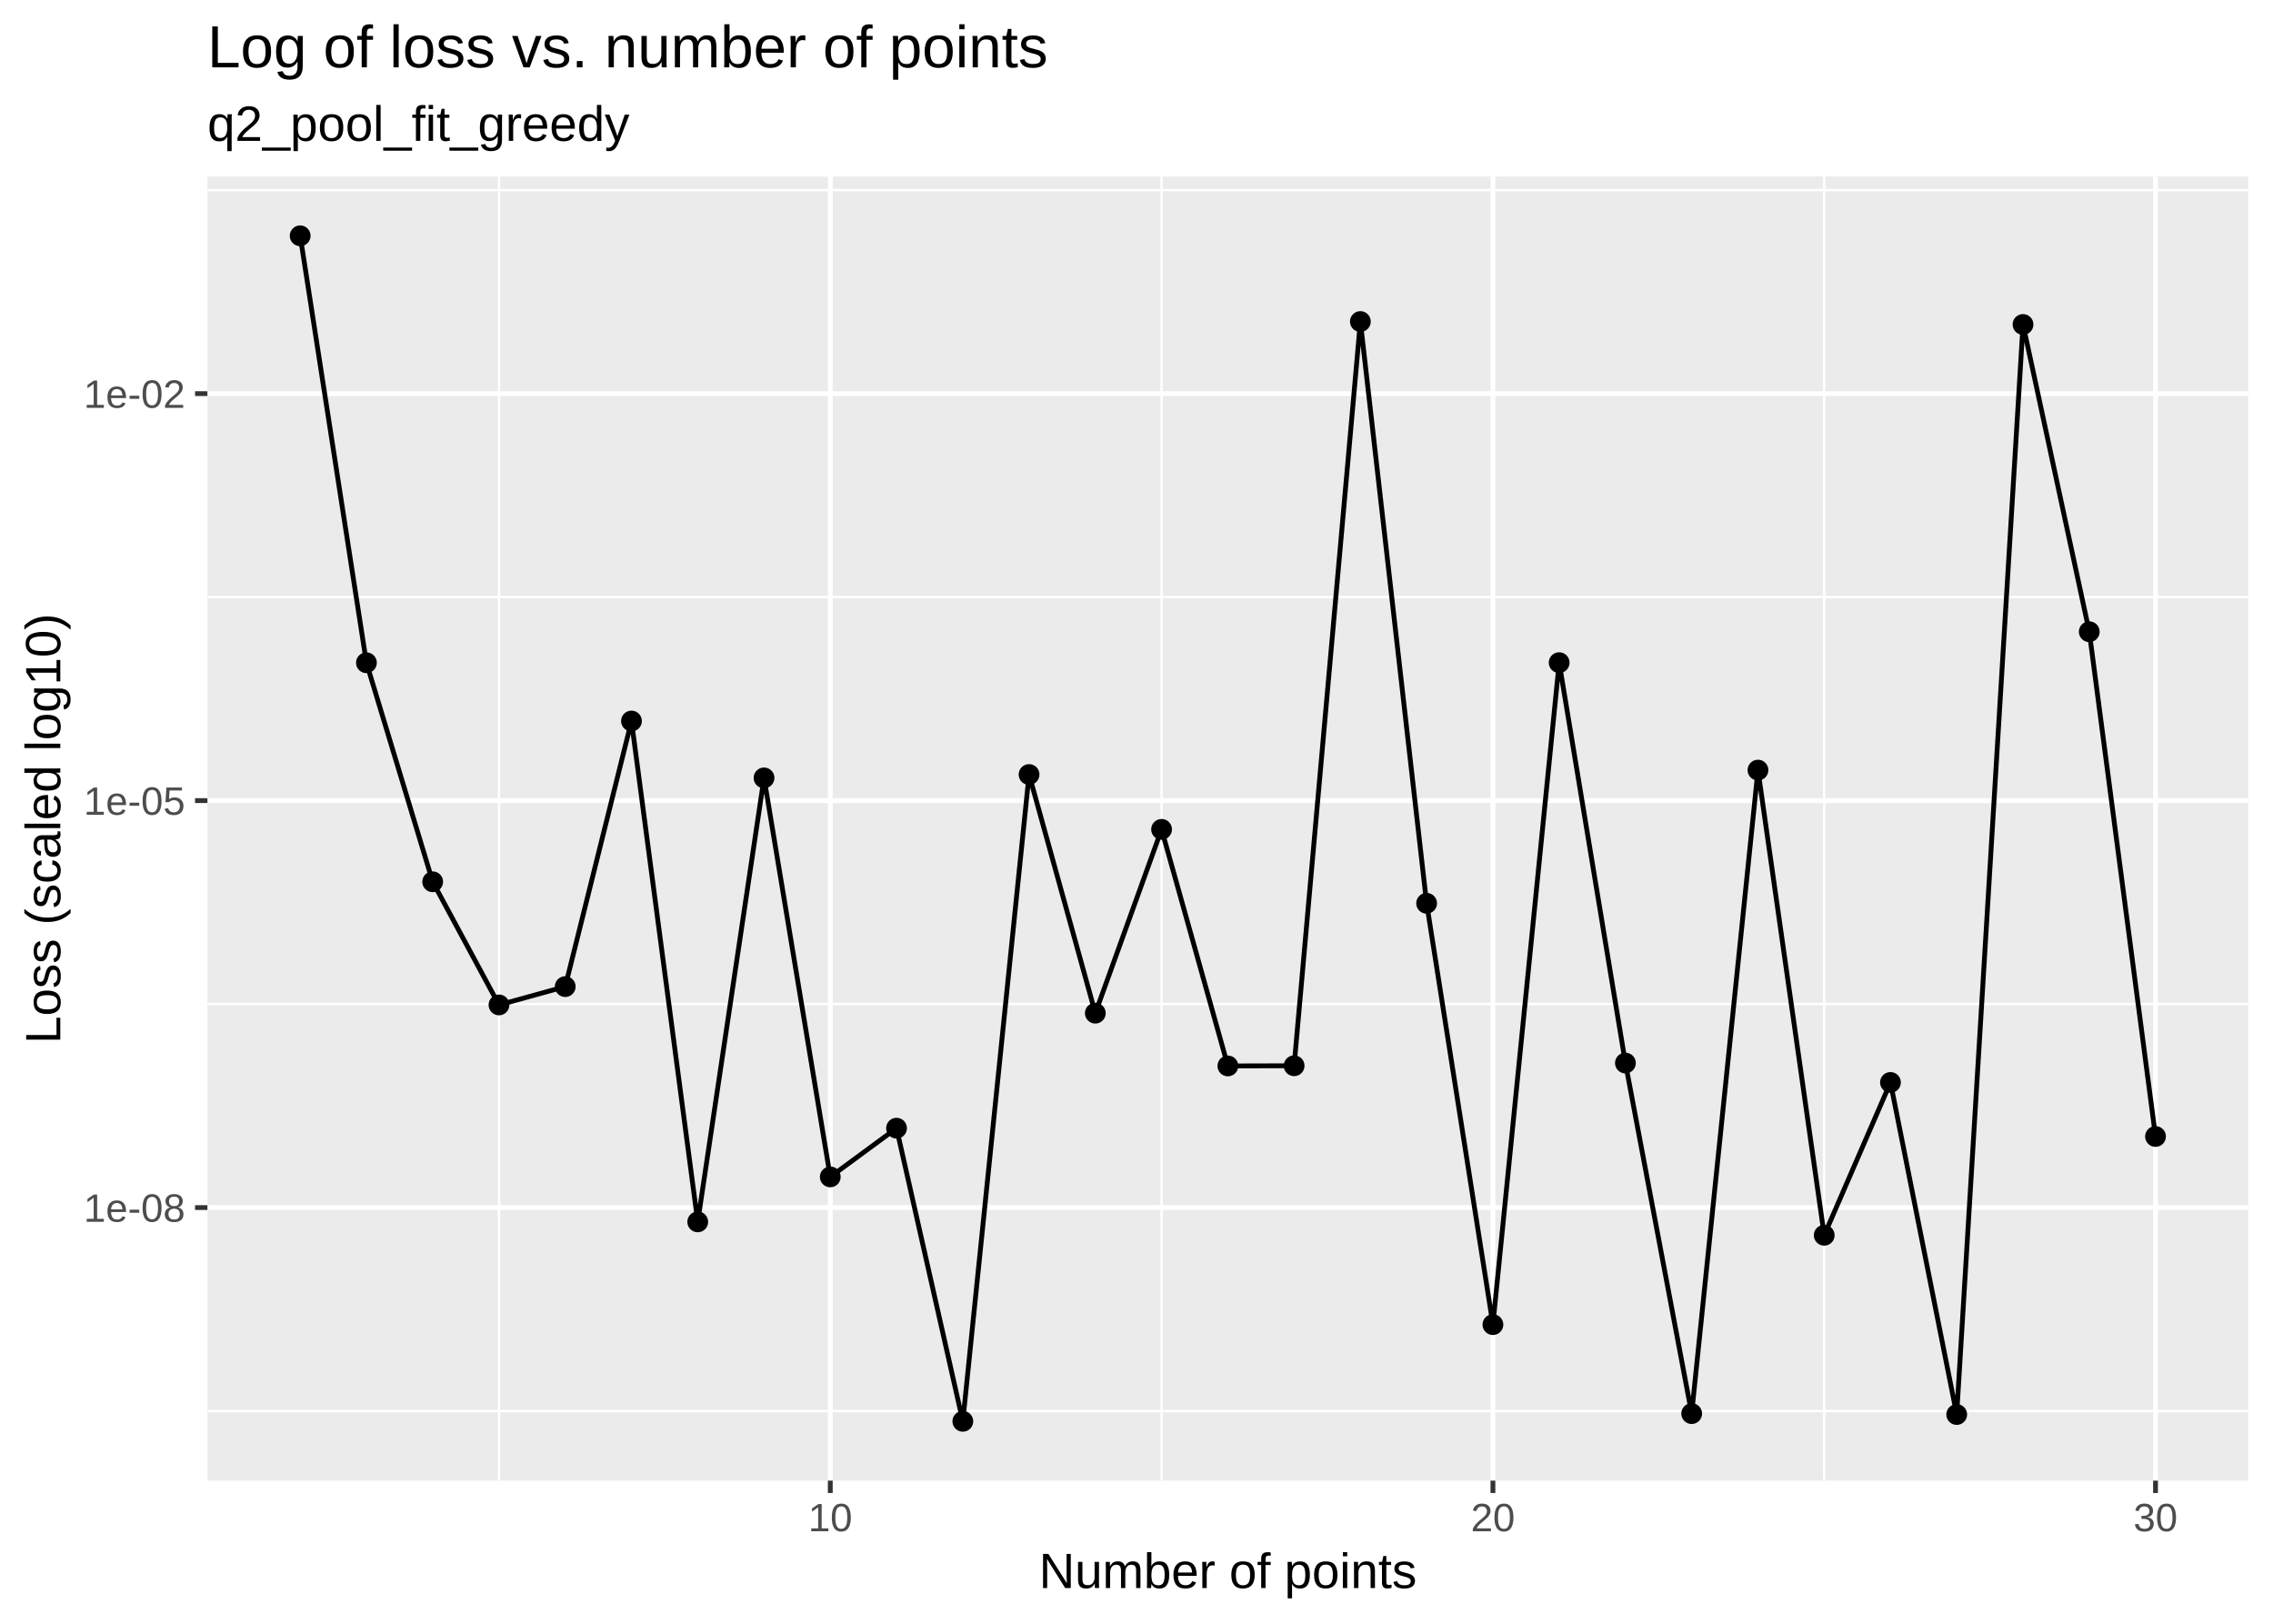
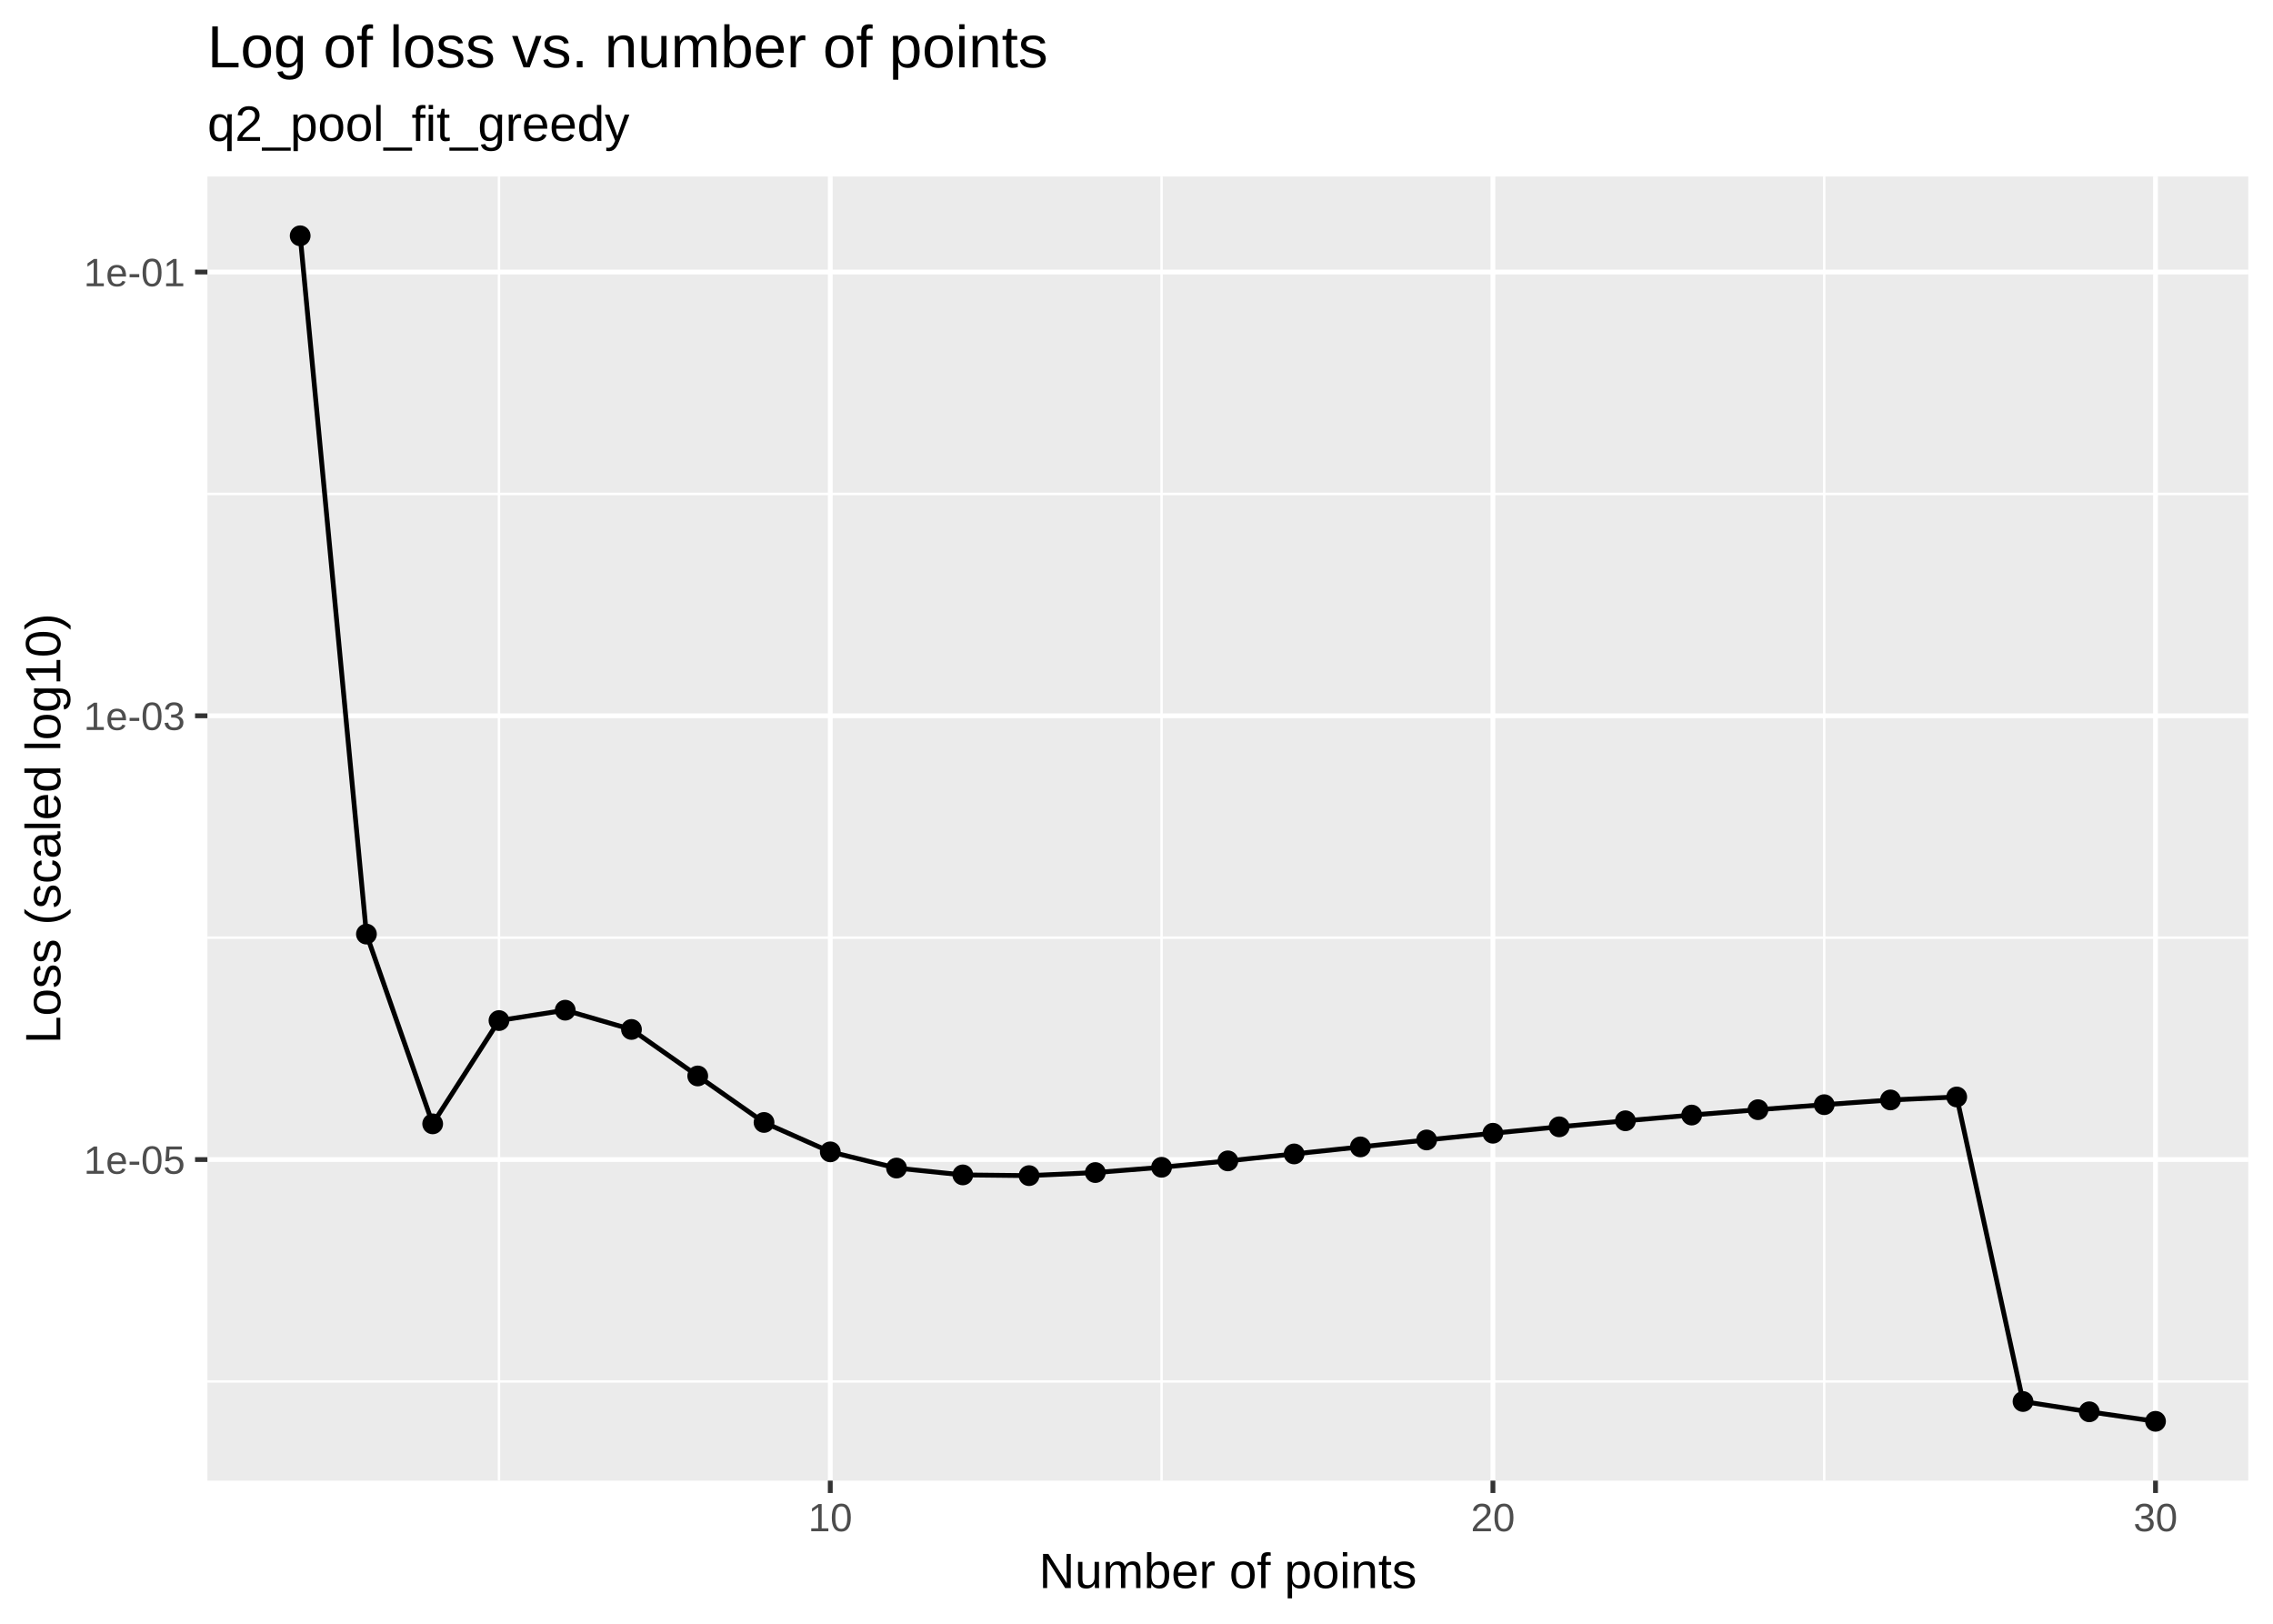
<svg xmlns="http://www.w3.org/2000/svg" class="svglite" width="504.00pt" height="360.00pt" viewBox="0 0 504.00 360.00">
  <defs>
    <style type="text/css">
    .svglite line, .svglite polyline, .svglite polygon, .svglite path, .svglite rect, .svglite circle {
      fill: none;
      stroke: #000000;
      stroke-linecap: round;
      stroke-linejoin: round;
      stroke-miterlimit: 10.00;
    }
    .svglite text {
      white-space: pre;
    }
  </style>
  </defs>
  <rect width="100%" height="100%" style="stroke: none; fill: #FFFFFF;" />
  <defs>
    <clipPath id="cpMC4wMHw1MDQuMDB8MC4wMHwzNjAuMDA=">
      <rect x="0.00" y="0.00" width="504.00" height="360.00" />
    </clipPath>
  </defs>
  <g clip-path="url(#cpMC4wMHw1MDQuMDB8MC4wMHwzNjAuMDA=)">
    <rect x="0.00" y="0" width="504.00" height="360.00" style="stroke-width: 1.07; stroke: #FFFFFF; fill: #FFFFFF;" />
  </g>
  <defs>
    <clipPath id="cpNDUuOTl8NDk4LjUyfDM5LjE0fDMyOC4yNw==">
      <rect x="45.99" y="39.14" width="452.53" height="289.13" />
    </clipPath>
  </defs>
  <g clip-path="url(#cpNDUuOTl8NDk4LjUyfDM5LjE0fDMyOC4yNw==)">
    <rect x="45.99" y="39.14" width="452.53" height="289.13" style="stroke-width: 1.07; stroke: none; fill: #EBEBEB;" />
-     <polyline points="45.99,312.84 498.52,312.84 " style="stroke-width: 0.53; stroke: #FFFFFF; stroke-linecap: butt;" />
-     <polyline points="45.99,222.61 498.52,222.61 " style="stroke-width: 0.53; stroke: #FFFFFF; stroke-linecap: butt;" />
-     <polyline points="45.99,132.38 498.52,132.38 " style="stroke-width: 0.53; stroke: #FFFFFF; stroke-linecap: butt;" />
-     <polyline points="45.99,42.15 498.52,42.15 " style="stroke-width: 0.53; stroke: #FFFFFF; stroke-linecap: butt;" />
+     <polyline points="45.99,306.28 498.52,306.28 " style="stroke-width: 0.53; stroke: #FFFFFF; stroke-linecap: butt;" />
+     <polyline points="45.99,207.89 498.52,207.89 " style="stroke-width: 0.53; stroke: #FFFFFF; stroke-linecap: butt;" />
+     <polyline points="45.99,109.51 498.52,109.51 " style="stroke-width: 0.53; stroke: #FFFFFF; stroke-linecap: butt;" />
    <polyline points="110.64,328.27 110.64,39.14 " style="stroke-width: 0.53; stroke: #FFFFFF; stroke-linecap: butt;" />
    <polyline points="257.56,328.27 257.56,39.14 " style="stroke-width: 0.53; stroke: #FFFFFF; stroke-linecap: butt;" />
    <polyline points="404.49,328.27 404.49,39.14 " style="stroke-width: 0.53; stroke: #FFFFFF; stroke-linecap: butt;" />
-     <polyline points="45.99,267.73 498.52,267.73 " style="stroke-width: 1.07; stroke: #FFFFFF; stroke-linecap: butt;" />
-     <polyline points="45.99,177.50 498.52,177.50 " style="stroke-width: 1.07; stroke: #FFFFFF; stroke-linecap: butt;" />
-     <polyline points="45.99,87.27 498.52,87.27 " style="stroke-width: 1.07; stroke: #FFFFFF; stroke-linecap: butt;" />
+     <polyline points="45.99,257.09 498.52,257.09 " style="stroke-width: 1.07; stroke: #FFFFFF; stroke-linecap: butt;" />
+     <polyline points="45.99,158.70 498.52,158.70 " style="stroke-width: 1.07; stroke: #FFFFFF; stroke-linecap: butt;" />
+     <polyline points="45.99,60.31 498.52,60.31 " style="stroke-width: 1.07; stroke: #FFFFFF; stroke-linecap: butt;" />
    <polyline points="184.10,328.27 184.10,39.14 " style="stroke-width: 1.07; stroke: #FFFFFF; stroke-linecap: butt;" />
    <polyline points="331.03,328.27 331.03,39.14 " style="stroke-width: 1.07; stroke: #FFFFFF; stroke-linecap: butt;" />
    <polyline points="477.95,328.27 477.95,39.14 " style="stroke-width: 1.07; stroke: #FFFFFF; stroke-linecap: butt;" />
    <circle cx="66.56" cy="52.28" r="1.95" style="stroke-width: 0.71; fill: #000000;" />
-     <circle cx="81.25" cy="146.94" r="1.95" style="stroke-width: 0.71; fill: #000000;" />
-     <circle cx="95.94" cy="195.50" r="1.95" style="stroke-width: 0.71; fill: #000000;" />
-     <circle cx="110.64" cy="222.80" r="1.95" style="stroke-width: 0.71; fill: #000000;" />
-     <circle cx="125.33" cy="218.74" r="1.95" style="stroke-width: 0.71; fill: #000000;" />
-     <circle cx="140.02" cy="159.86" r="1.95" style="stroke-width: 0.71; fill: #000000;" />
-     <circle cx="154.71" cy="270.90" r="1.95" style="stroke-width: 0.71; fill: #000000;" />
-     <circle cx="169.41" cy="172.47" r="1.95" style="stroke-width: 0.71; fill: #000000;" />
-     <circle cx="184.10" cy="260.93" r="1.95" style="stroke-width: 0.71; fill: #000000;" />
-     <circle cx="198.79" cy="250.13" r="1.95" style="stroke-width: 0.71; fill: #000000;" />
-     <circle cx="213.49" cy="315.12" r="1.95" style="stroke-width: 0.71; fill: #000000;" />
-     <circle cx="228.18" cy="171.72" r="1.95" style="stroke-width: 0.71; fill: #000000;" />
-     <circle cx="242.87" cy="224.63" r="1.95" style="stroke-width: 0.71; fill: #000000;" />
-     <circle cx="257.56" cy="183.88" r="1.95" style="stroke-width: 0.71; fill: #000000;" />
-     <circle cx="272.26" cy="236.33" r="1.95" style="stroke-width: 0.71; fill: #000000;" />
-     <circle cx="286.95" cy="236.29" r="1.95" style="stroke-width: 0.71; fill: #000000;" />
-     <circle cx="301.64" cy="71.29" r="1.95" style="stroke-width: 0.71; fill: #000000;" />
-     <circle cx="316.33" cy="200.27" r="1.95" style="stroke-width: 0.71; fill: #000000;" />
-     <circle cx="331.03" cy="293.68" r="1.95" style="stroke-width: 0.71; fill: #000000;" />
-     <circle cx="345.72" cy="146.92" r="1.95" style="stroke-width: 0.71; fill: #000000;" />
-     <circle cx="360.41" cy="235.69" r="1.95" style="stroke-width: 0.71; fill: #000000;" />
-     <circle cx="375.10" cy="313.41" r="1.95" style="stroke-width: 0.71; fill: #000000;" />
-     <circle cx="389.80" cy="170.74" r="1.95" style="stroke-width: 0.71; fill: #000000;" />
-     <circle cx="404.49" cy="273.87" r="1.95" style="stroke-width: 0.71; fill: #000000;" />
-     <circle cx="419.18" cy="239.99" r="1.95" style="stroke-width: 0.71; fill: #000000;" />
-     <circle cx="433.87" cy="313.61" r="1.95" style="stroke-width: 0.71; fill: #000000;" />
-     <circle cx="448.57" cy="71.94" r="1.95" style="stroke-width: 0.71; fill: #000000;" />
-     <circle cx="463.26" cy="140.06" r="1.95" style="stroke-width: 0.71; fill: #000000;" />
-     <circle cx="477.95" cy="251.97" r="1.95" style="stroke-width: 0.71; fill: #000000;" />
-     <polyline points="66.56,52.28 81.25,146.94 95.94,195.50 110.64,222.80 125.33,218.74 140.02,159.86 154.71,270.90 169.41,172.47 184.10,260.93 198.79,250.13 213.49,315.12 228.18,171.72 242.87,224.63 257.56,183.88 272.26,236.33 286.95,236.29 301.64,71.29 316.33,200.27 331.03,293.68 345.72,146.92 360.41,235.69 375.10,313.41 389.80,170.74 404.49,273.87 419.18,239.99 433.87,313.61 448.57,71.94 463.26,140.06 477.95,251.97 " style="stroke-width: 1.07; stroke-linecap: butt;" />
+     <circle cx="81.25" cy="207.10" r="1.95" style="stroke-width: 0.71; fill: #000000;" />
+     <circle cx="95.94" cy="249.17" r="1.95" style="stroke-width: 0.71; fill: #000000;" />
+     <circle cx="110.64" cy="226.27" r="1.95" style="stroke-width: 0.71; fill: #000000;" />
+     <circle cx="125.33" cy="223.97" r="1.95" style="stroke-width: 0.71; fill: #000000;" />
+     <circle cx="140.02" cy="228.24" r="1.95" style="stroke-width: 0.71; fill: #000000;" />
+     <circle cx="154.71" cy="238.55" r="1.95" style="stroke-width: 0.71; fill: #000000;" />
+     <circle cx="169.41" cy="248.86" r="1.95" style="stroke-width: 0.71; fill: #000000;" />
+     <circle cx="184.10" cy="255.38" r="1.95" style="stroke-width: 0.71; fill: #000000;" />
+     <circle cx="198.79" cy="258.97" r="1.95" style="stroke-width: 0.71; fill: #000000;" />
+     <circle cx="213.49" cy="260.49" r="1.95" style="stroke-width: 0.71; fill: #000000;" />
+     <circle cx="228.18" cy="260.65" r="1.95" style="stroke-width: 0.71; fill: #000000;" />
+     <circle cx="242.87" cy="259.97" r="1.95" style="stroke-width: 0.71; fill: #000000;" />
+     <circle cx="257.56" cy="258.80" r="1.95" style="stroke-width: 0.71; fill: #000000;" />
+     <circle cx="272.26" cy="257.38" r="1.95" style="stroke-width: 0.71; fill: #000000;" />
+     <circle cx="286.95" cy="255.84" r="1.95" style="stroke-width: 0.71; fill: #000000;" />
+     <circle cx="301.64" cy="254.28" r="1.95" style="stroke-width: 0.71; fill: #000000;" />
+     <circle cx="316.33" cy="252.74" r="1.95" style="stroke-width: 0.71; fill: #000000;" />
+     <circle cx="331.03" cy="251.25" r="1.95" style="stroke-width: 0.71; fill: #000000;" />
+     <circle cx="345.72" cy="249.83" r="1.95" style="stroke-width: 0.71; fill: #000000;" />
+     <circle cx="360.41" cy="248.49" r="1.95" style="stroke-width: 0.71; fill: #000000;" />
+     <circle cx="375.10" cy="247.22" r="1.95" style="stroke-width: 0.71; fill: #000000;" />
+     <circle cx="389.80" cy="246.03" r="1.95" style="stroke-width: 0.71; fill: #000000;" />
+     <circle cx="404.49" cy="244.92" r="1.95" style="stroke-width: 0.71; fill: #000000;" />
+     <circle cx="419.18" cy="243.87" r="1.95" style="stroke-width: 0.71; fill: #000000;" />
+     <circle cx="433.87" cy="243.21" r="1.95" style="stroke-width: 0.71; fill: #000000;" />
+     <circle cx="448.57" cy="310.73" r="1.95" style="stroke-width: 0.71; fill: #000000;" />
+     <circle cx="463.26" cy="313.01" r="1.95" style="stroke-width: 0.71; fill: #000000;" />
+     <circle cx="477.95" cy="315.12" r="1.95" style="stroke-width: 0.71; fill: #000000;" />
+     <polyline points="66.56,52.28 81.25,207.10 95.94,249.17 110.64,226.27 125.33,223.97 140.02,228.24 154.71,238.55 169.41,248.86 184.10,255.38 198.79,258.97 213.49,260.49 228.18,260.65 242.87,259.97 257.56,258.80 272.26,257.38 286.95,255.84 301.64,254.28 316.33,252.74 331.03,251.25 345.72,249.83 360.41,248.49 375.10,247.22 389.80,246.03 404.49,244.92 419.18,243.87 433.87,243.21 448.57,310.73 463.26,313.01 477.95,315.12 " style="stroke-width: 1.07; stroke-linecap: butt;" />
  </g>
  <g clip-path="url(#cpMC4wMHw1MDQuMDB8MC4wMHwzNjAuMDA=)">
-     <text x="41.06" y="270.88" text-anchor="end" style="font-size: 8.80px;fill: #4D4D4D; font-family: &quot;Arial&quot;;" textLength="22.51px" lengthAdjust="spacingAndGlyphs">1e-08</text>
-     <text x="41.06" y="180.65" text-anchor="end" style="font-size: 8.80px;fill: #4D4D4D; font-family: &quot;Arial&quot;;" textLength="22.51px" lengthAdjust="spacingAndGlyphs">1e-05</text>
-     <text x="41.06" y="90.42" text-anchor="end" style="font-size: 8.80px;fill: #4D4D4D; font-family: &quot;Arial&quot;;" textLength="22.51px" lengthAdjust="spacingAndGlyphs">1e-02</text>
-     <polyline points="43.25,267.73 45.99,267.73 " style="stroke-width: 1.07; stroke: #333333; stroke-linecap: butt;" />
-     <polyline points="43.25,177.50 45.99,177.50 " style="stroke-width: 1.07; stroke: #333333; stroke-linecap: butt;" />
-     <polyline points="43.25,87.27 45.99,87.27 " style="stroke-width: 1.07; stroke: #333333; stroke-linecap: butt;" />
+     <text x="41.06" y="260.24" text-anchor="end" style="font-size: 8.80px;fill: #4D4D4D; font-family: &quot;Arial&quot;;" textLength="22.51px" lengthAdjust="spacingAndGlyphs">1e-05</text>
+     <text x="41.06" y="161.85" text-anchor="end" style="font-size: 8.80px;fill: #4D4D4D; font-family: &quot;Arial&quot;;" textLength="22.51px" lengthAdjust="spacingAndGlyphs">1e-03</text>
+     <text x="41.06" y="63.47" text-anchor="end" style="font-size: 8.80px;fill: #4D4D4D; font-family: &quot;Arial&quot;;" textLength="22.51px" lengthAdjust="spacingAndGlyphs">1e-01</text>
+     <polyline points="43.25,257.09 45.99,257.09 " style="stroke-width: 1.07; stroke: #333333; stroke-linecap: butt;" />
+     <polyline points="43.25,158.70 45.99,158.70 " style="stroke-width: 1.07; stroke: #333333; stroke-linecap: butt;" />
+     <polyline points="43.25,60.31 45.99,60.31 " style="stroke-width: 1.07; stroke: #333333; stroke-linecap: butt;" />
    <polyline points="184.10,331.01 184.10,328.27 " style="stroke-width: 1.07; stroke: #333333; stroke-linecap: butt;" />
    <polyline points="331.03,331.01 331.03,328.27 " style="stroke-width: 1.07; stroke: #333333; stroke-linecap: butt;" />
    <polyline points="477.95,331.01 477.95,328.27 " style="stroke-width: 1.07; stroke: #333333; stroke-linecap: butt;" />
    <text x="184.10" y="339.50" text-anchor="middle" style="font-size: 8.80px;fill: #4D4D4D; font-family: &quot;Arial&quot;;" textLength="9.79px" lengthAdjust="spacingAndGlyphs">10</text>
    <text x="331.03" y="339.50" text-anchor="middle" style="font-size: 8.80px;fill: #4D4D4D; font-family: &quot;Arial&quot;;" textLength="9.79px" lengthAdjust="spacingAndGlyphs">20</text>
    <text x="477.95" y="339.50" text-anchor="middle" style="font-size: 8.80px;fill: #4D4D4D; font-family: &quot;Arial&quot;;" textLength="9.79px" lengthAdjust="spacingAndGlyphs">30</text>
    <text x="272.26" y="352.09" text-anchor="middle" style="font-size: 11.00px; font-family: &quot;Arial&quot;;" textLength="83.76px" lengthAdjust="spacingAndGlyphs">Number of points</text>
    <text transform="translate(13.37,183.70) rotate(-90)" text-anchor="middle" style="font-size: 11.00px; font-family: &quot;Arial&quot;;" textLength="95.40px" lengthAdjust="spacingAndGlyphs">Loss (scaled log10)</text>
    <text x="45.99" y="31.23" style="font-size: 11.00px; font-family: &quot;Arial&quot;;" textLength="93.59px" lengthAdjust="spacingAndGlyphs">q2_pool_fit_greedy</text>
    <text x="45.99" y="14.94" style="font-size: 13.20px; font-family: &quot;Arial&quot;;" textLength="186.24px" lengthAdjust="spacingAndGlyphs">Log of loss vs. number of points</text>
  </g>
</svg>
